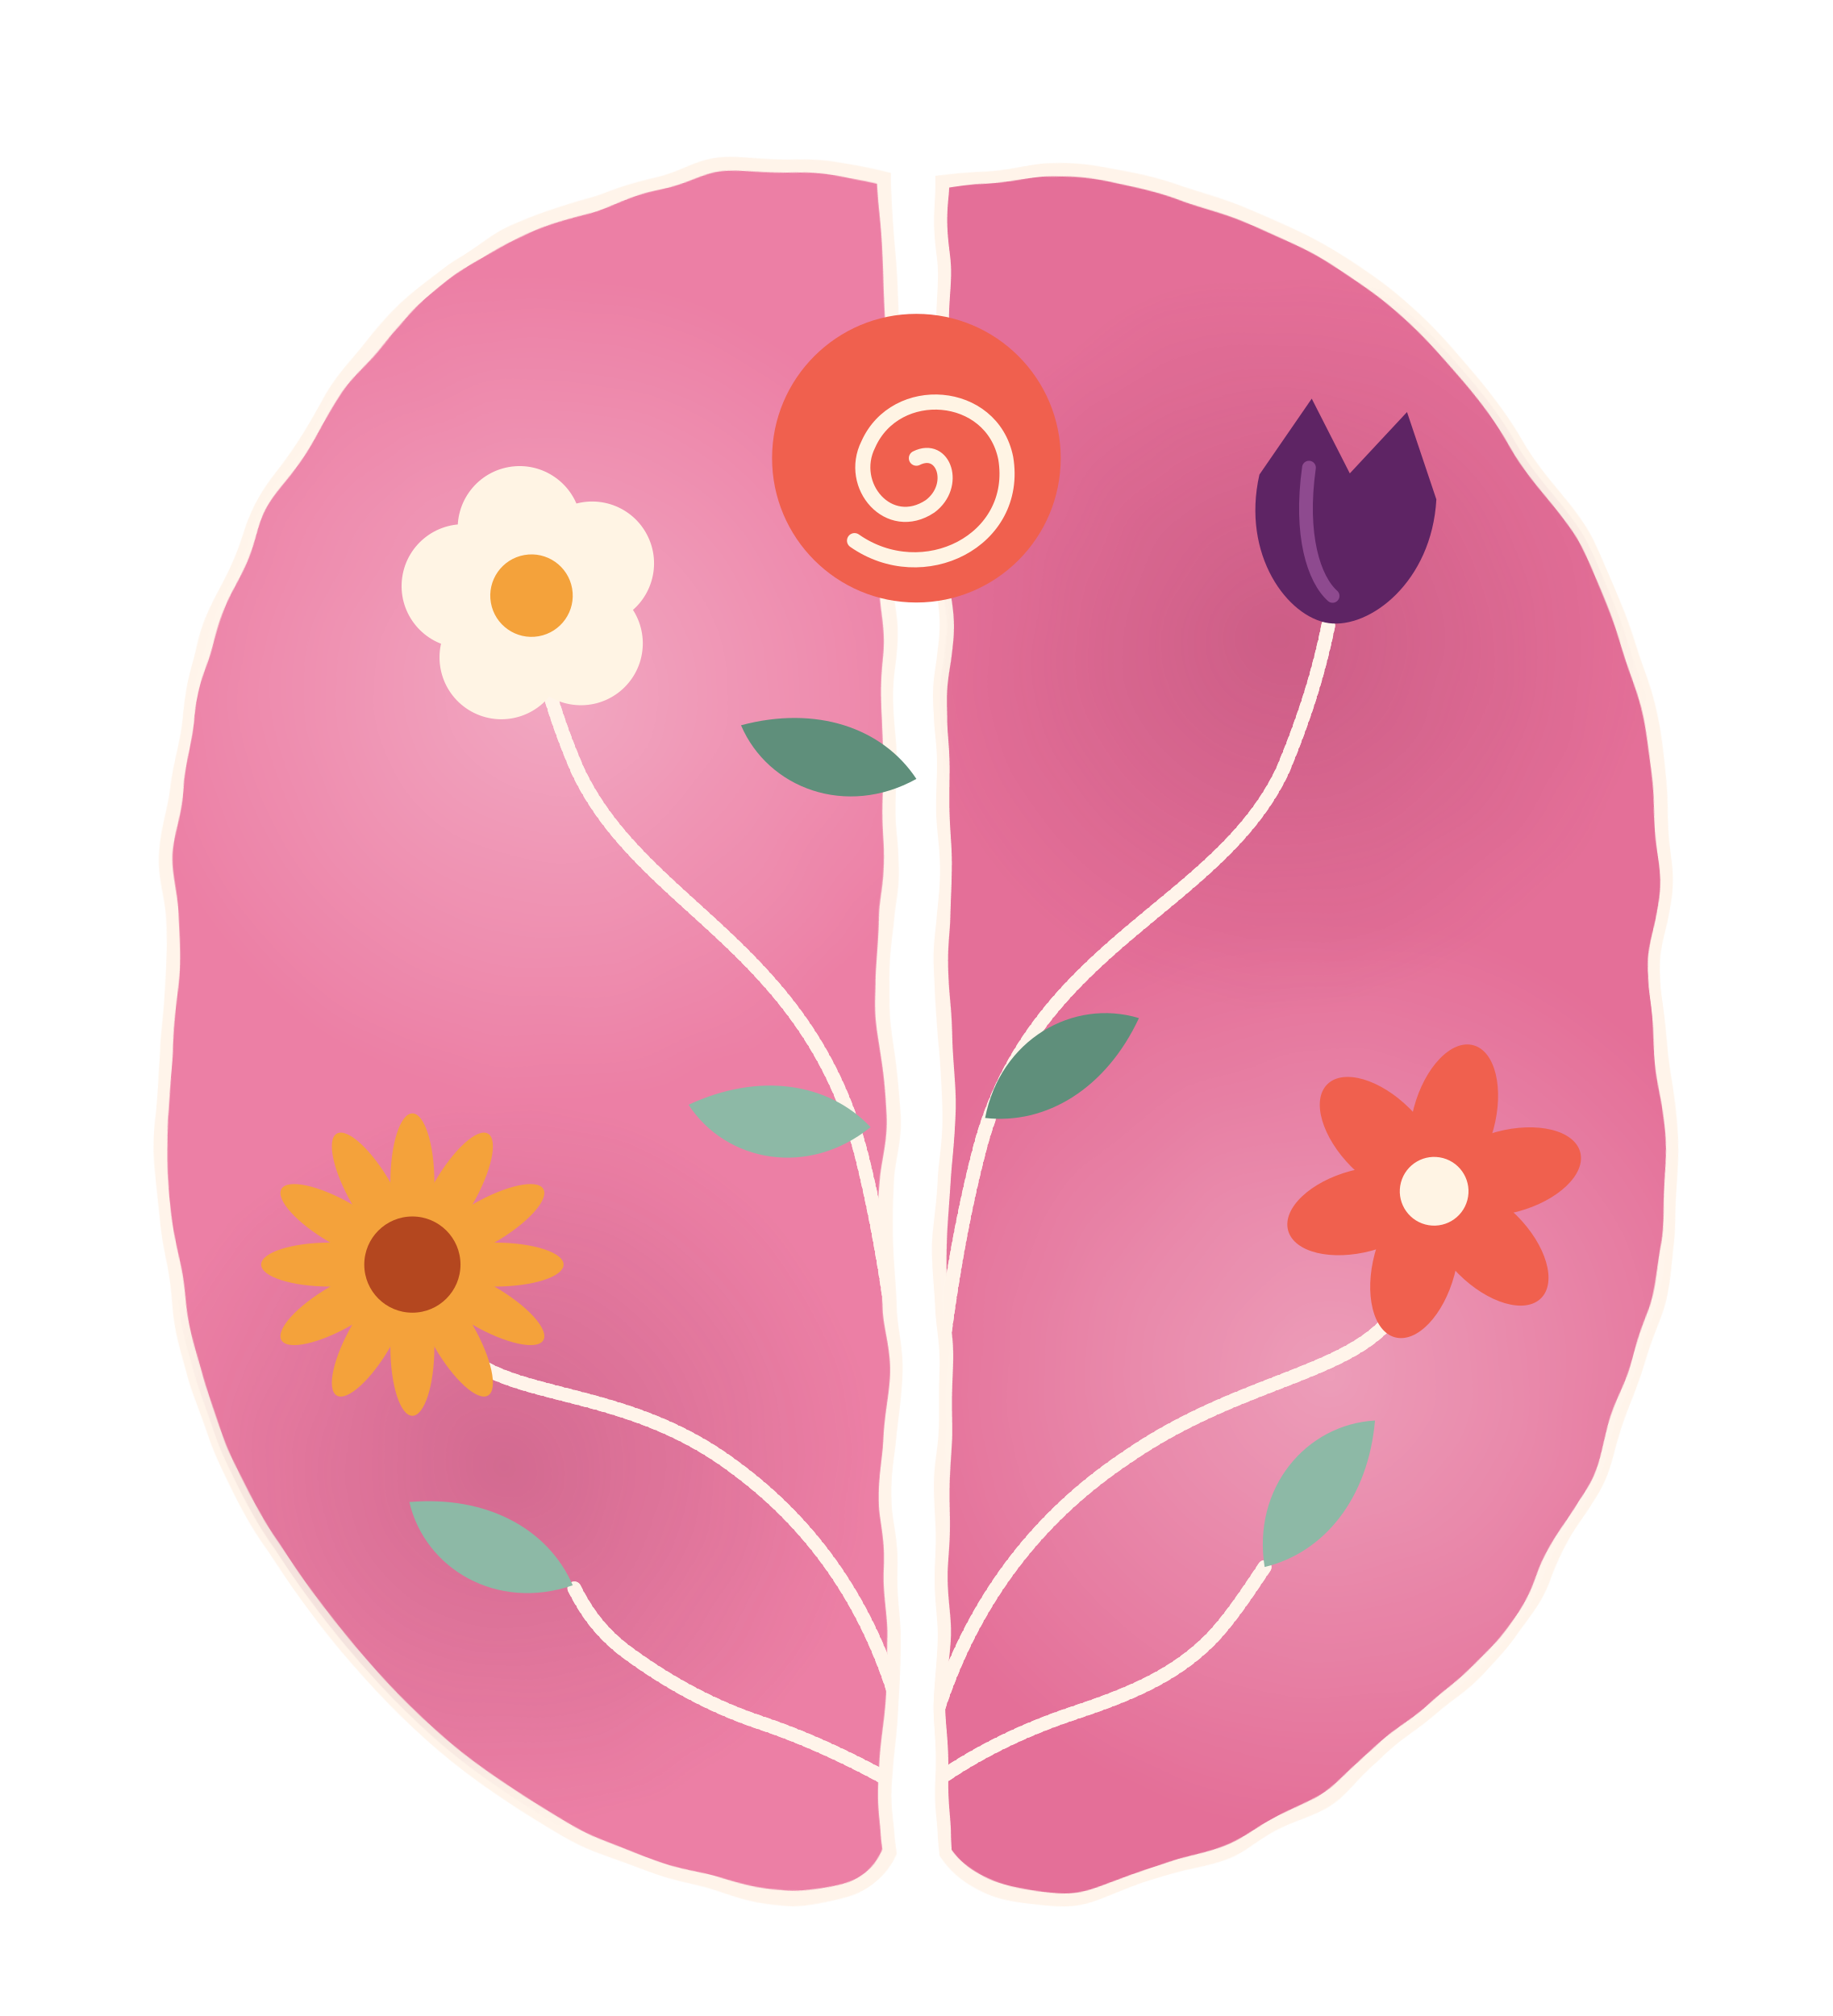
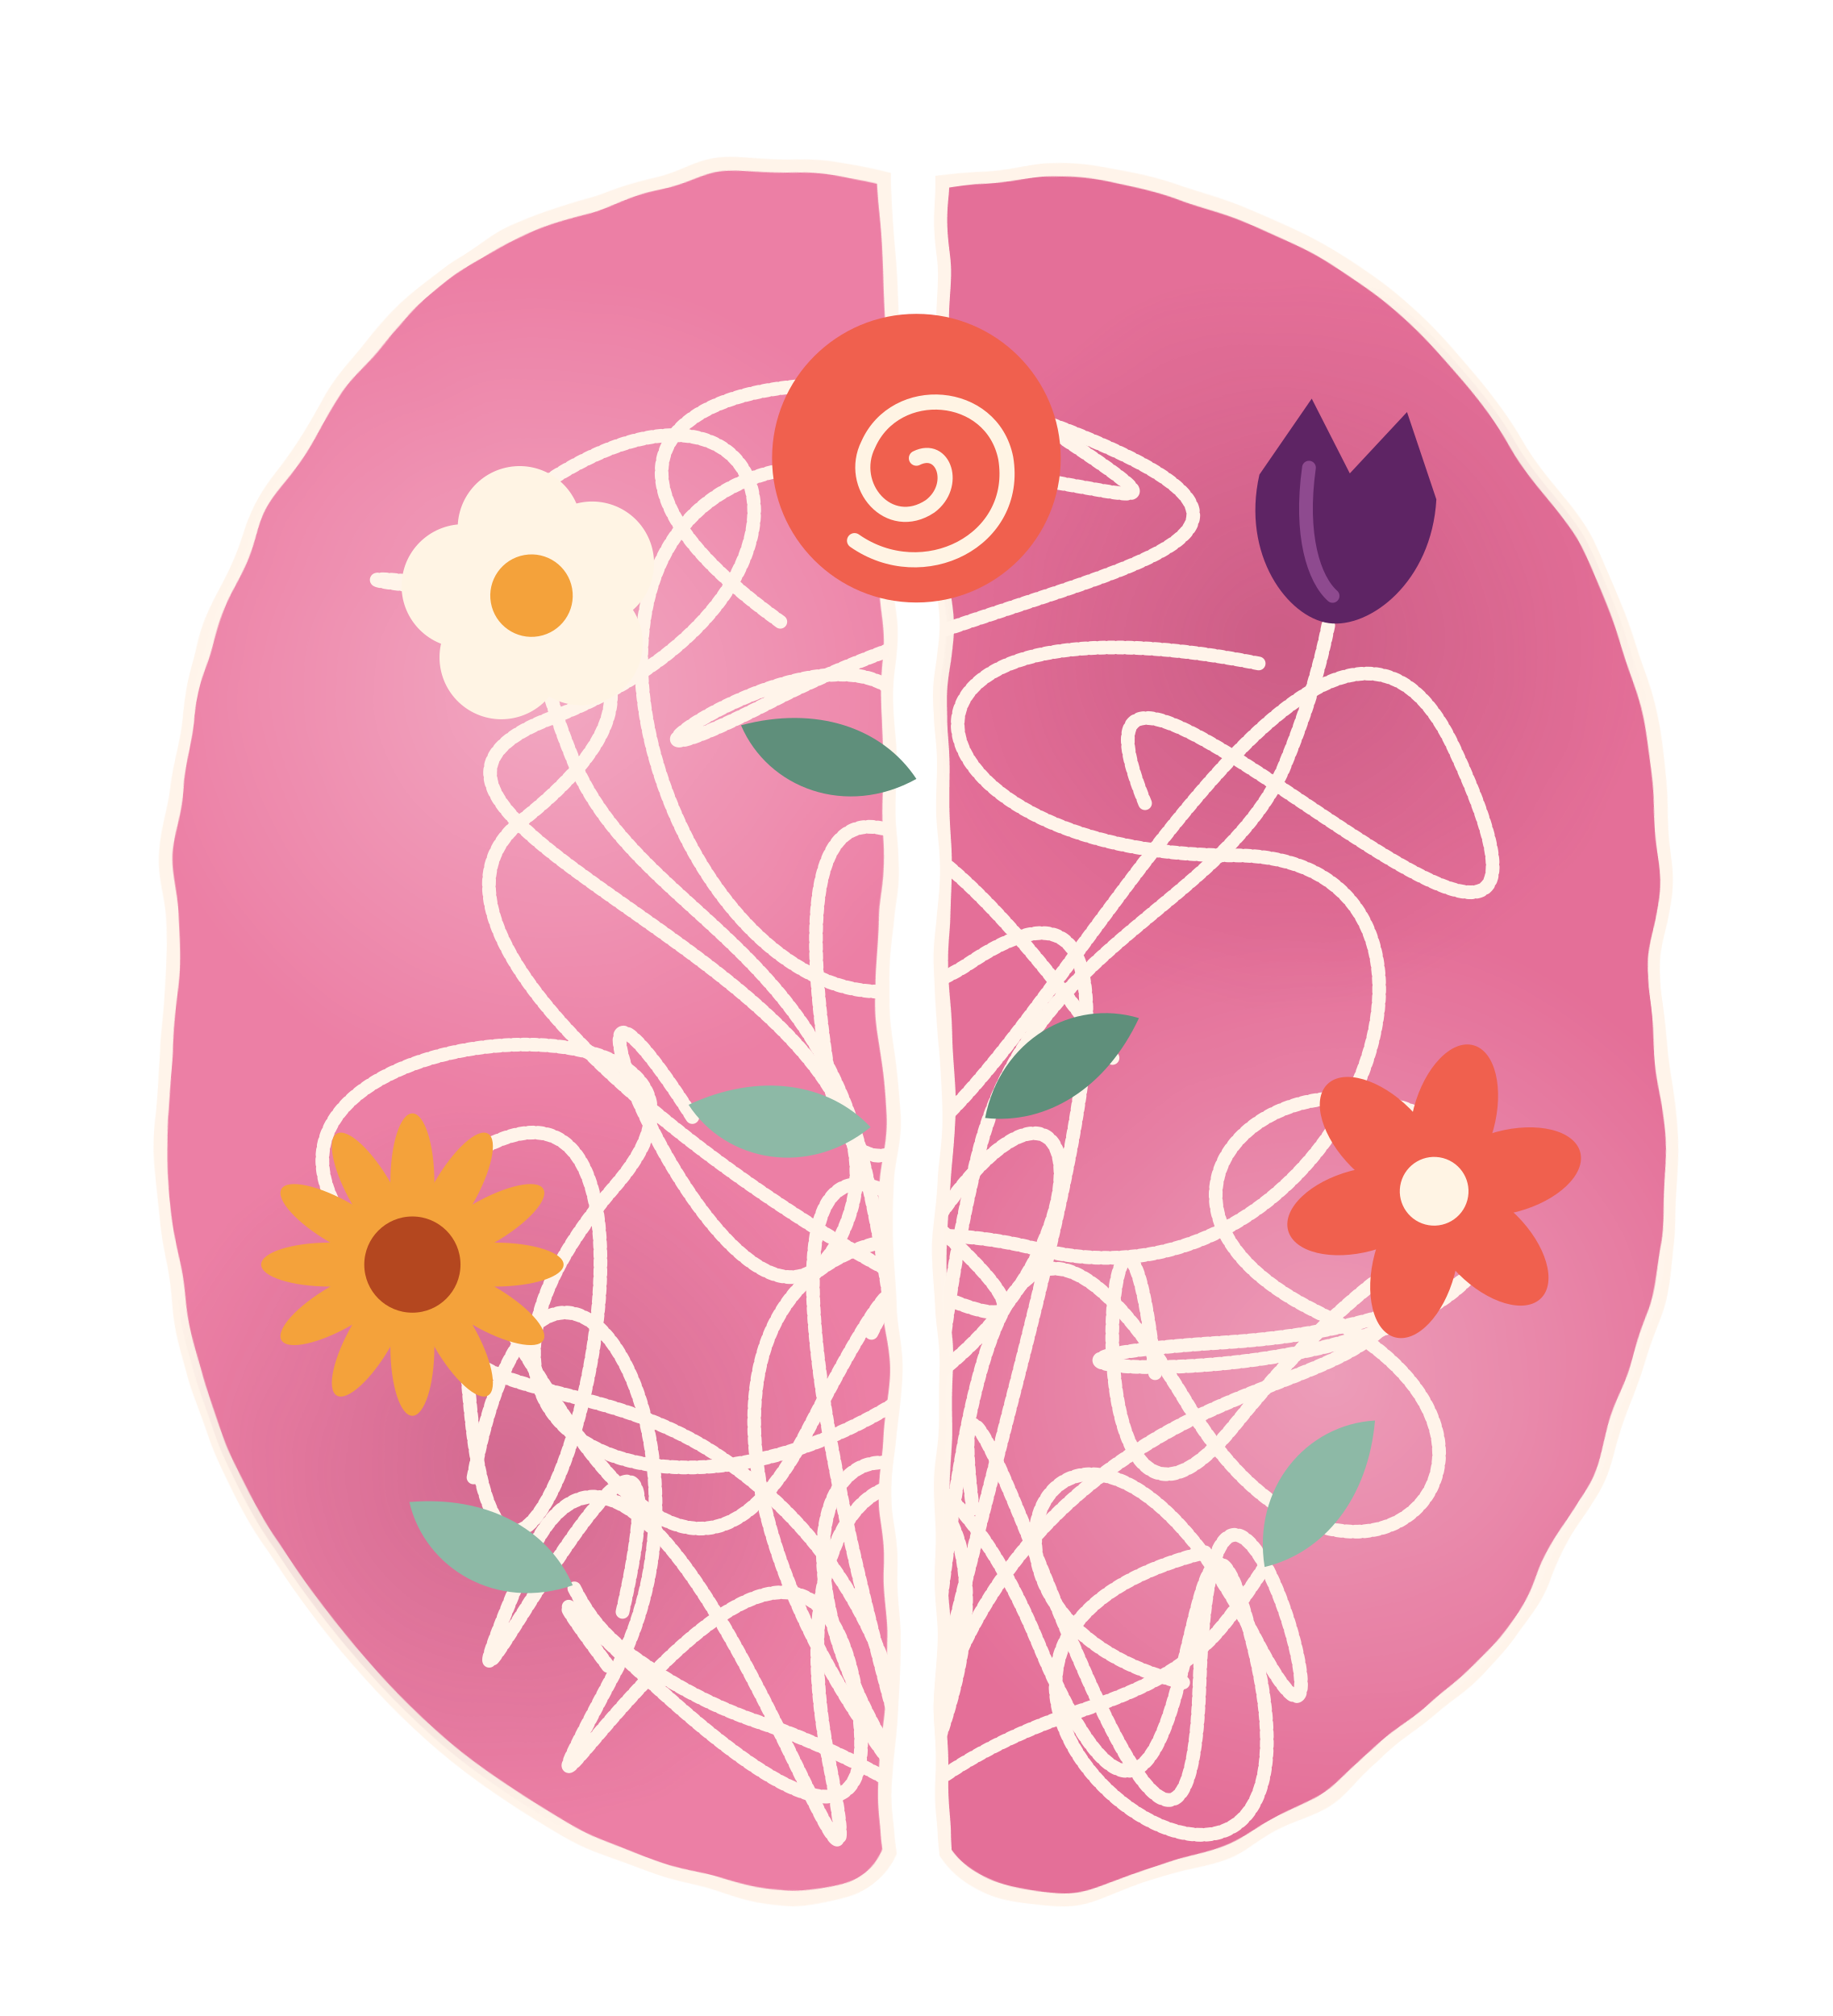
<svg xmlns="http://www.w3.org/2000/svg" viewBox="0 0 400 440" role="img" aria-label="A brain whose tangled lines grow into flowers">
  <defs>
    <filter id="bb-wash" x="-5%" y="-5%" width="110%" height="110%">
      <feTurbulence type="fractalNoise" baseFrequency="0.035" numOctaves="2" seed="7" />
      <feDisplacementMap in="SourceGraphic" scale="5" />
    </filter>
    <radialGradient id="bb-light">
      <stop offset="0" stop-color="#FFFFFF" stop-opacity="0.32" />
      <stop offset="1" stop-color="#FFFFFF" stop-opacity="0" />
    </radialGradient>
    <radialGradient id="bb-shade">
      <stop offset="0" stop-color="#7A1F48" stop-opacity="0.22" />
      <stop offset="1" stop-color="#7A1F48" stop-opacity="0" />
    </radialGradient>
    <clipPath id="bb-brain">
      <path d="M194,40 C150,30 98,46 72,90 C66,100 60,104 56,112 C42,140 36,170 38,204 C39,226 34,244 36,262 C40,296 46,318 60,338 C78,366 108,400 156,412 C174,417 188,414 194,404 Z" />
      <path d="M206,40 C254,32 304,52 330,96 C336,106 342,110 346,118 C360,146 366,176 362,210 C360,232 366,250 364,268 C360,300 352,322 338,342 C320,370 288,402 244,412 C226,416 212,413 206,404 Z" />
    </clipPath>
  </defs>
  <g filter="url(#bb-wash)">
    <path d="M194,40 C150,30 98,46 72,90 C66,100 60,104 56,112 C42,140 36,170 38,204 C39,226 34,244 36,262 C40,296 46,318 60,338 C78,366 108,400 156,412 C174,417 188,414 194,404 Z" fill="#EC7FA5" stroke="#FFF4EA" stroke-width="3" />
    <path d="M206,40 C254,32 304,52 330,96 C336,106 342,110 346,118 C360,146 366,176 362,210 C360,232 366,250 364,268 C360,300 352,322 338,342 C320,370 288,402 244,412 C226,416 212,413 206,404 Z" fill="#E46F98" stroke="#FFF4EA" stroke-width="3" />
    <g clip-path="url(#bb-brain)">
      <circle cx="120" cy="150" r="90" fill="url(#bb-light)" />
      <circle cx="290" cy="300" r="100" fill="url(#bb-light)" />
      <circle cx="280" cy="140" r="80" fill="url(#bb-shade)" />
      <circle cx="110" cy="320" r="80" fill="url(#bb-shade)" />
    </g>
  </g>
  <g fill="none" stroke="#FFF4EA" stroke-width="3" stroke-linecap="round" stroke-linejoin="round" clip-path="url(#bb-brain)">
+     <path d="M200.0,392.0 C218.3,300.0 266.6,173.3 211.6,210.2 C155.7,247.6 100.1,104.9 179.5,101.5 C243.5,98.8 281.7,129.0 203.5,76.6" pathLength="1" stroke-dasharray="1">
+       <animate attributeName="stroke-dashoffset" values="1;0;0;1;1" keyTimes="0;0.212;0.545;0.659;1" calcMode="spline" keySplines="0.45 0 0.25 1;0.45 0 0.25 1;0.5 0 0.9 0.6;0.45 0 0.25 1" dur="6.6s" begin="0s" fill="freeze" />
+       <set attributeName="opacity" to="0" begin="4.33s" fill="freeze" />
+     </path>
+     <path d="M198.0,185.4 C220.9,101.3 101.2,187.6 168.5,153.0 C223.9,124.4 302.7,121.4 233.1,94.0 C172.6,70.3 106.8,90.2 170.3,135.7" pathLength="1" stroke-dasharray="1">
+       <animate attributeName="stroke-dashoffset" values="1;0;0;1;1" keyTimes="0;0.212;0.558;0.671;1" calcMode="spline" keySplines="0.45 0 0.25 1;0.45 0 0.25 1;0.5 0 0.9 0.6;0.45 0 0.25 1" dur="6.6s" begin="0s" fill="freeze" />
+       <set attributeName="opacity" to="0" begin="4.41s" fill="freeze" />
+     </path>
    <path d="M200.0,392.0 C199,330 201,250 200,196 C199,160 202,132 201,118 C201,112 200,106 200,100" pathLength="1" stroke-dasharray="1">
-       <animate attributeName="stroke-dashoffset" values="1;0;0" keyTimes="0.000;0.240;1.000" calcMode="spline" keySplines="0.45 0 0.25 1;0.45 0 0.25 1" dur="7.0s" begin="0s" fill="freeze" />
-       <animate attributeName="d" values="M200.0,392.0 C218.3,300.0 266.6,173.3 211.6,210.2 C155.7,247.6 100.1,104.9 179.5,101.5 C243.5,98.8 281.7,129.0 203.5,76.6;M200.0,392.0 C218.3,300.0 266.6,173.3 211.6,210.2 C155.7,247.6 100.1,104.9 179.5,101.5 C243.5,98.8 281.7,129.0 203.5,76.6;M200.0,392.0 C199,330 201,250 200,196 C199,160 202,132 201,118 C201,112 200,106 200,100;M200.0,392.0 C199,330 201,250 200,196 C199,160 202,132 201,118 C201,112 200,106 200,100" keyTimes="0.000;0.550;0.910;1.000" calcMode="spline" keySplines="0.4 0 0.2 1;0.4 0 0.2 1;0.4 0 0.2 1" dur="7.0s" begin="0s" fill="freeze" />
-     </path>
-     <path d="M200.0,392.0 C199,330 201,250 200,196 C199,160 202,132 201,118 C201,112 200,106 200,100" pathLength="1" stroke-dasharray="1">
-       <animate attributeName="stroke-dashoffset" values="1;0;0" keyTimes="0.000;0.240;1.000" calcMode="spline" keySplines="0.45 0 0.25 1;0.45 0 0.25 1" dur="7.0s" begin="0s" fill="freeze" />
-       <animate attributeName="d" values="M198.0,185.4 C220.9,101.3 101.2,187.6 168.5,153.0 C223.9,124.4 302.7,121.4 233.1,94.0 C172.6,70.3 106.8,90.2 170.3,135.7;M198.0,185.4 C220.9,101.3 101.2,187.6 168.5,153.0 C223.9,124.4 302.7,121.4 233.1,94.0 C172.6,70.3 106.8,90.2 170.3,135.7;M200.0,392.0 C199,330 201,250 200,196 C199,160 202,132 201,118 C201,112 200,106 200,100;M200.0,392.0 C199,330 201,250 200,196 C199,160 202,132 201,118 C201,112 200,106 200,100" keyTimes="0.000;0.570;0.930;1.000" calcMode="spline" keySplines="0.4 0 0.2 1;0.4 0 0.2 1;0.4 0 0.2 1" dur="7.0s" begin="0s" fill="freeze" />
+       <animate attributeName="stroke-dashoffset" values="1;1;0;0" keyTimes="0;0.599;0.705;1" calcMode="spline" keySplines="0.45 0 0.25 1;0.2 0.6 0.4 1;0.45 0 0.25 1" dur="6.6s" begin="0s" fill="freeze" />
+       <set attributeName="opacity" to="0" begin="0s" fill="freeze" />
+       <set attributeName="opacity" to="1" begin="3.97s" fill="freeze" />
+     </path>
+     <path d="M200.0,392.0 C185.1,339.0 152.4,215.1 211.2,274.0 C259.5,322.5 67.9,215.3 113.9,179.1 C188.7,120.1 16.7,123.6 111.6,129.5" pathLength="1" stroke-dasharray="1">
+       <animate attributeName="stroke-dashoffset" values="1;0;0;1;1" keyTimes="0;0.212;0.5;0.614;1" calcMode="spline" keySplines="0.45 0 0.25 1;0.45 0 0.25 1;0.5 0 0.9 0.6;0.45 0 0.25 1" dur="6.6s" begin="0s" fill="freeze" />
+       <set attributeName="opacity" to="0" begin="4.03s" fill="freeze" />
+     </path>
+     <path d="M151.1,243.8 C108.0,176.5 164.0,319.0 184.7,267.1 C206.1,213.3 64.2,178.3 120.1,156.8 C194.5,128.1 166.8,58.0 101.5,119.5" pathLength="1" stroke-dasharray="1">
+       <animate attributeName="stroke-dashoffset" values="1;0;0;1;1" keyTimes="0;0.212;0.512;0.626;1" calcMode="spline" keySplines="0.45 0 0.25 1;0.45 0 0.25 1;0.5 0 0.9 0.6;0.45 0 0.25 1" dur="6.6s" begin="0s" fill="freeze" />
+       <set attributeName="opacity" to="0" begin="4.11s" fill="freeze" />
    </path>
    <path d="M200.0,392.0 C200,340 198,292 188,252 C176,206 140,198 126,168 C120,154 117,142 116,130" pathLength="1" stroke-dasharray="1">
-       <animate attributeName="stroke-dashoffset" values="1;0;0" keyTimes="0.000;0.240;1.000" calcMode="spline" keySplines="0.45 0 0.25 1;0.45 0 0.25 1" dur="7.0s" begin="0s" fill="freeze" />
-       <animate attributeName="d" values="M200.0,392.0 C185.1,339.0 152.4,215.1 211.2,274.0 C259.5,322.5 67.9,215.3 113.9,179.1 C188.7,120.1 16.7,123.6 111.6,129.5;M200.0,392.0 C185.1,339.0 152.4,215.1 211.2,274.0 C259.5,322.5 67.9,215.3 113.9,179.1 C188.7,120.1 16.7,123.6 111.6,129.5;M200.0,392.0 C200,340 198,292 188,252 C176,206 140,198 126,168 C120,154 117,142 116,130;M200.0,392.0 C200,340 198,292 188,252 C176,206 140,198 126,168 C120,154 117,142 116,130" keyTimes="0.000;0.505;0.865;1.000" calcMode="spline" keySplines="0.4 0 0.2 1;0.4 0 0.2 1;0.4 0 0.2 1" dur="7.0s" begin="0s" fill="freeze" />
-     </path>
-     <path d="M200.0,392.0 C200,340 198,292 188,252 C176,206 140,198 126,168 C120,154 117,142 116,130" pathLength="1" stroke-dasharray="1">
-       <animate attributeName="stroke-dashoffset" values="1;0;0" keyTimes="0.000;0.240;1.000" calcMode="spline" keySplines="0.45 0 0.25 1;0.45 0 0.25 1" dur="7.0s" begin="0s" fill="freeze" />
-       <animate attributeName="d" values="M151.1,243.8 C108.0,176.5 164.0,319.0 184.7,267.1 C206.1,213.3 64.2,178.3 120.1,156.8 C194.5,128.1 166.8,58.0 101.5,119.5;M151.1,243.8 C108.0,176.5 164.0,319.0 184.7,267.1 C206.1,213.3 64.2,178.3 120.1,156.8 C194.5,128.1 166.8,58.0 101.5,119.5;M200.0,392.0 C200,340 198,292 188,252 C176,206 140,198 126,168 C120,154 117,142 116,130;M200.0,392.0 C200,340 198,292 188,252 C176,206 140,198 126,168 C120,154 117,142 116,130" keyTimes="0.000;0.525;0.885;1.000" calcMode="spline" keySplines="0.4 0 0.2 1;0.4 0 0.2 1;0.4 0 0.2 1" dur="7.0s" begin="0s" fill="freeze" />
+       <animate attributeName="stroke-dashoffset" values="1;1;0;0" keyTimes="0;0.553;0.659;1" calcMode="spline" keySplines="0.45 0 0.25 1;0.2 0.6 0.4 1;0.45 0 0.25 1" dur="6.6s" begin="0s" fill="freeze" />
+       <set attributeName="opacity" to="0" begin="0s" fill="freeze" />
+       <set attributeName="opacity" to="1" begin="3.67s" fill="freeze" />
+     </path>
+     <path d="M200.0,392.0 C146.6,326.1 152.1,254.1 226.8,272.7 C294.1,289.4 331.5,186.6 269.3,186.7 C194.3,186.8 181.8,126.4 274.7,144.8" pathLength="1" stroke-dasharray="1">
+       <animate attributeName="stroke-dashoffset" values="1;0;0;1;1" keyTimes="0;0.212;0.455;0.568;1" calcMode="spline" keySplines="0.45 0 0.25 1;0.45 0 0.25 1;0.5 0 0.9 0.6;0.45 0 0.25 1" dur="6.6s" begin="0s" fill="freeze" />
+       <set attributeName="opacity" to="0" begin="3.73s" fill="freeze" />
+     </path>
+     <path d="M242.8,230.9 C198.1,168.1 169.1,158.5 180.6,233.2 C193.7,318.4 280.9,85.3 317.3,163.2 C360.7,256.3 221.9,106.9 249.9,175.3" pathLength="1" stroke-dasharray="1">
+       <animate attributeName="stroke-dashoffset" values="1;0;0;1;1" keyTimes="0;0.212;0.467;0.58;1" calcMode="spline" keySplines="0.45 0 0.25 1;0.45 0 0.25 1;0.5 0 0.9 0.6;0.45 0 0.25 1" dur="6.6s" begin="0s" fill="freeze" />
+       <set attributeName="opacity" to="0" begin="3.81s" fill="freeze" />
    </path>
    <path d="M200.0,392.0 C201,336 204,288 214,250 C226,206 266,198 280,168 C285,156 288,146 290,136" pathLength="1" stroke-dasharray="1">
-       <animate attributeName="stroke-dashoffset" values="1;0;0" keyTimes="0.000;0.240;1.000" calcMode="spline" keySplines="0.45 0 0.25 1;0.45 0 0.25 1" dur="7.0s" begin="0s" fill="freeze" />
-       <animate attributeName="d" values="M200.0,392.0 C146.6,326.1 152.1,254.1 226.8,272.7 C294.1,289.4 331.5,186.6 269.3,186.7 C194.3,186.8 181.8,126.4 274.7,144.8;M200.0,392.0 C146.6,326.1 152.1,254.1 226.8,272.7 C294.1,289.4 331.5,186.6 269.3,186.7 C194.3,186.8 181.8,126.4 274.7,144.8;M200.0,392.0 C201,336 204,288 214,250 C226,206 266,198 280,168 C285,156 288,146 290,136;M200.0,392.0 C201,336 204,288 214,250 C226,206 266,198 280,168 C285,156 288,146 290,136" keyTimes="0.000;0.460;0.820;1.000" calcMode="spline" keySplines="0.4 0 0.2 1;0.4 0 0.2 1;0.4 0 0.2 1" dur="7.0s" begin="0s" fill="freeze" />
-     </path>
-     <path d="M200.0,392.0 C201,336 204,288 214,250 C226,206 266,198 280,168 C285,156 288,146 290,136" pathLength="1" stroke-dasharray="1">
-       <animate attributeName="stroke-dashoffset" values="1;0;0" keyTimes="0.000;0.240;1.000" calcMode="spline" keySplines="0.45 0 0.25 1;0.45 0 0.25 1" dur="7.0s" begin="0s" fill="freeze" />
-       <animate attributeName="d" values="M242.8,230.9 C198.1,168.1 169.1,158.5 180.6,233.2 C193.7,318.4 280.9,85.3 317.3,163.2 C360.7,256.3 221.9,106.9 249.9,175.3;M242.8,230.9 C198.1,168.1 169.1,158.5 180.6,233.2 C193.7,318.4 280.9,85.3 317.3,163.2 C360.7,256.3 221.9,106.9 249.9,175.3;M200.0,392.0 C201,336 204,288 214,250 C226,206 266,198 280,168 C285,156 288,146 290,136;M200.0,392.0 C201,336 204,288 214,250 C226,206 266,198 280,168 C285,156 288,146 290,136" keyTimes="0.000;0.480;0.840;1.000" calcMode="spline" keySplines="0.4 0 0.2 1;0.4 0 0.2 1;0.4 0 0.2 1" dur="7.0s" begin="0s" fill="freeze" />
+       <animate attributeName="stroke-dashoffset" values="1;1;0;0" keyTimes="0;0.508;0.614;1" calcMode="spline" keySplines="0.45 0 0.25 1;0.2 0.6 0.4 1;0.45 0 0.25 1" dur="6.6s" begin="0s" fill="freeze" />
+       <set attributeName="opacity" to="0" begin="0s" fill="freeze" />
+       <set attributeName="opacity" to="1" begin="3.37s" fill="freeze" />
+     </path>
+     <path d="M200.0,392.0 C184.3,324.7 218.0,231.4 175.9,312.9 C135.6,390.9 93.8,216.9 102.7,307.8 C111.8,401.1 161.8,214.9 102.5,252.2" pathLength="1" stroke-dasharray="1">
+       <animate attributeName="stroke-dashoffset" values="1;0;0;1;1" keyTimes="0;0.212;0.364;0.477;1" calcMode="spline" keySplines="0.45 0 0.25 1;0.45 0 0.25 1;0.5 0 0.9 0.6;0.45 0 0.25 1" dur="6.6s" begin="0s" fill="freeze" />
+       <set attributeName="opacity" to="0" begin="3.13s" fill="freeze" />
+     </path>
+     <path d="M190.2,290.9 C234.0,203.8 251.4,268.4 199.7,303.5 C147.3,339.2 85.5,315.0 134.3,258.8 C176.3,210.3 32.8,222.2 80.0,272.5" pathLength="1" stroke-dasharray="1">
+       <animate attributeName="stroke-dashoffset" values="1;0;0;1;1" keyTimes="0;0.212;0.376;0.489;1" calcMode="spline" keySplines="0.45 0 0.25 1;0.45 0 0.25 1;0.5 0 0.9 0.6;0.45 0 0.25 1" dur="6.6s" begin="0s" fill="freeze" />
+       <set attributeName="opacity" to="0" begin="3.21s" fill="freeze" />
    </path>
    <path d="M200.0,392.0 C196,360 182,336 160,320 C136,302 110,306 100,294 C94,288 91,282 90,276" pathLength="1" stroke-dasharray="1">
-       <animate attributeName="stroke-dashoffset" values="1;0;0" keyTimes="0.000;0.240;1.000" calcMode="spline" keySplines="0.45 0 0.25 1;0.45 0 0.25 1" dur="7.0s" begin="0s" fill="freeze" />
-       <animate attributeName="d" values="M200.0,392.0 C184.3,324.7 218.0,231.4 175.9,312.9 C135.6,390.9 93.8,216.9 102.7,307.8 C111.8,401.1 161.8,214.9 102.5,252.2;M200.0,392.0 C184.3,324.7 218.0,231.4 175.9,312.9 C135.6,390.9 93.8,216.9 102.7,307.8 C111.8,401.1 161.8,214.9 102.5,252.2;M200.0,392.0 C196,360 182,336 160,320 C136,302 110,306 100,294 C94,288 91,282 90,276;M200.0,392.0 C196,360 182,336 160,320 C136,302 110,306 100,294 C94,288 91,282 90,276" keyTimes="0.000;0.370;0.730;1.000" calcMode="spline" keySplines="0.4 0 0.2 1;0.4 0 0.2 1;0.4 0 0.2 1" dur="7.0s" begin="0s" fill="freeze" />
-     </path>
-     <path d="M200.0,392.0 C196,360 182,336 160,320 C136,302 110,306 100,294 C94,288 91,282 90,276" pathLength="1" stroke-dasharray="1">
-       <animate attributeName="stroke-dashoffset" values="1;0;0" keyTimes="0.000;0.240;1.000" calcMode="spline" keySplines="0.45 0 0.25 1;0.45 0 0.25 1" dur="7.0s" begin="0s" fill="freeze" />
-       <animate attributeName="d" values="M190.2,290.9 C234.0,203.8 251.4,268.4 199.7,303.5 C147.3,339.2 85.5,315.0 134.3,258.8 C176.3,210.3 32.8,222.2 80.0,272.5;M190.2,290.9 C234.0,203.8 251.4,268.4 199.7,303.5 C147.3,339.2 85.5,315.0 134.3,258.8 C176.3,210.3 32.8,222.2 80.0,272.5;M200.0,392.0 C196,360 182,336 160,320 C136,302 110,306 100,294 C94,288 91,282 90,276;M200.0,392.0 C196,360 182,336 160,320 C136,302 110,306 100,294 C94,288 91,282 90,276" keyTimes="0.000;0.390;0.750;1.000" calcMode="spline" keySplines="0.4 0 0.2 1;0.4 0 0.2 1;0.4 0 0.2 1" dur="7.0s" begin="0s" fill="freeze" />
+       <animate attributeName="stroke-dashoffset" values="1;1;0;0" keyTimes="0;0.417;0.523;1" calcMode="spline" keySplines="0.45 0 0.25 1;0.2 0.6 0.4 1;0.45 0 0.25 1" dur="6.6s" begin="0s" fill="freeze" />
+       <set attributeName="opacity" to="0" begin="0s" fill="freeze" />
+       <set attributeName="opacity" to="1" begin="2.77s" fill="freeze" />
+     </path>
+     <path d="M200.0,392.0 C209.8,321.2 212.6,228.1 259.5,307.0 C294.7,366.1 346.1,315.1 287.4,286.3 C233.3,259.8 290.9,213.9 329.3,257.9" pathLength="1" stroke-dasharray="1">
+       <animate attributeName="stroke-dashoffset" values="1;0;0;1;1" keyTimes="0;0.212;0.409;0.523;1" calcMode="spline" keySplines="0.45 0 0.25 1;0.45 0 0.25 1;0.5 0 0.9 0.6;0.45 0 0.25 1" dur="6.6s" begin="0s" fill="freeze" />
+       <set attributeName="opacity" to="0" begin="3.43s" fill="freeze" />
+     </path>
+     <path d="M252.1,299.7 C243.5,220.2 230.1,359.8 269.3,311.2 C334.1,230.7 357.3,287.4 267.1,293.0 C174.1,298.8 351.9,312.0 323.6,251.7" pathLength="1" stroke-dasharray="1">
+       <animate attributeName="stroke-dashoffset" values="1;0;0;1;1" keyTimes="0;0.212;0.421;0.535;1" calcMode="spline" keySplines="0.45 0 0.25 1;0.45 0 0.25 1;0.5 0 0.9 0.6;0.45 0 0.25 1" dur="6.6s" begin="0s" fill="freeze" />
+       <set attributeName="opacity" to="0" begin="3.51s" fill="freeze" />
    </path>
    <path d="M200.0,392.0 C206,358 222,334 246,318 C272,300 298,300 306,284 C310,276 312,268 313,260" pathLength="1" stroke-dasharray="1">
-       <animate attributeName="stroke-dashoffset" values="1;0;0" keyTimes="0.000;0.240;1.000" calcMode="spline" keySplines="0.45 0 0.25 1;0.45 0 0.25 1" dur="7.0s" begin="0s" fill="freeze" />
-       <animate attributeName="d" values="M200.0,392.0 C209.8,321.2 212.6,228.1 259.5,307.0 C294.7,366.1 346.1,315.1 287.4,286.3 C233.3,259.8 290.9,213.9 329.3,257.9;M200.0,392.0 C209.8,321.2 212.6,228.1 259.5,307.0 C294.7,366.1 346.1,315.1 287.4,286.3 C233.3,259.8 290.9,213.9 329.3,257.9;M200.0,392.0 C206,358 222,334 246,318 C272,300 298,300 306,284 C310,276 312,268 313,260;M200.0,392.0 C206,358 222,334 246,318 C272,300 298,300 306,284 C310,276 312,268 313,260" keyTimes="0.000;0.415;0.775;1.000" calcMode="spline" keySplines="0.4 0 0.2 1;0.4 0 0.2 1;0.4 0 0.2 1" dur="7.0s" begin="0s" fill="freeze" />
-     </path>
-     <path d="M200.0,392.0 C206,358 222,334 246,318 C272,300 298,300 306,284 C310,276 312,268 313,260" pathLength="1" stroke-dasharray="1">
-       <animate attributeName="stroke-dashoffset" values="1;0;0" keyTimes="0.000;0.240;1.000" calcMode="spline" keySplines="0.45 0 0.25 1;0.45 0 0.25 1" dur="7.0s" begin="0s" fill="freeze" />
-       <animate attributeName="d" values="M252.1,299.7 C243.5,220.2 230.1,359.8 269.3,311.2 C334.1,230.7 357.3,287.4 267.1,293.0 C174.1,298.8 351.9,312.0 323.6,251.7;M252.1,299.7 C243.5,220.2 230.1,359.8 269.3,311.2 C334.1,230.7 357.3,287.4 267.1,293.0 C174.1,298.8 351.9,312.0 323.6,251.7;M200.0,392.0 C206,358 222,334 246,318 C272,300 298,300 306,284 C310,276 312,268 313,260;M200.0,392.0 C206,358 222,334 246,318 C272,300 298,300 306,284 C310,276 312,268 313,260" keyTimes="0.000;0.435;0.795;1.000" calcMode="spline" keySplines="0.4 0 0.2 1;0.4 0 0.2 1;0.4 0 0.2 1" dur="7.0s" begin="0s" fill="freeze" />
+       <animate attributeName="stroke-dashoffset" values="1;1;0;0" keyTimes="0;0.462;0.568;1" calcMode="spline" keySplines="0.45 0 0.25 1;0.2 0.6 0.4 1;0.45 0 0.25 1" dur="6.6s" begin="0s" fill="freeze" />
+       <set attributeName="opacity" to="0" begin="0s" fill="freeze" />
+       <set attributeName="opacity" to="1" begin="3.07s" fill="freeze" />
+     </path>
+     <path d="M200.0,392.0 C153.9,325.2 196.2,285.1 226.5,358.4 C263.2,447.2 256.7,291.1 273.5,358.9 C296.7,452.8 174.5,361.4 263.0,338.8" pathLength="1" stroke-dasharray="1">
+       <animate attributeName="stroke-dashoffset" values="1;0;0;1;1" keyTimes="0;0.212;0.318;0.432;1" calcMode="spline" keySplines="0.45 0 0.25 1;0.45 0 0.25 1;0.5 0 0.9 0.6;0.45 0 0.25 1" dur="6.6s" begin="0s" fill="freeze" />
+       <set attributeName="opacity" to="0" begin="2.83s" fill="freeze" />
+     </path>
+     <path d="M212.3,329.3 C202.6,248.9 258.7,464.0 261.8,367.4 C264.8,277.0 301.1,410.0 273.9,357.5 C233.0,278.3 197.8,353.4 258.6,367.3" pathLength="1" stroke-dasharray="1">
+       <animate attributeName="stroke-dashoffset" values="1;0;0;1;1" keyTimes="0;0.212;0.33;0.444;1" calcMode="spline" keySplines="0.45 0 0.25 1;0.45 0 0.25 1;0.5 0 0.9 0.6;0.45 0 0.25 1" dur="6.6s" begin="0s" fill="freeze" />
+       <set attributeName="opacity" to="0" begin="2.91s" fill="freeze" />
    </path>
    <path d="M200.0,392.0 C210,384 222,378 234,374 C246,370 256,366 264,358 C268,354 272,348 276,342" pathLength="1" stroke-dasharray="1">
-       <animate attributeName="stroke-dashoffset" values="1;0;0" keyTimes="0.000;0.240;1.000" calcMode="spline" keySplines="0.45 0 0.25 1;0.45 0 0.25 1" dur="7.0s" begin="0s" fill="freeze" />
-       <animate attributeName="d" values="M200.0,392.0 C153.9,325.2 196.2,285.1 226.5,358.4 C263.2,447.2 256.7,291.1 273.5,358.9 C296.7,452.8 174.5,361.4 263.0,338.8;M200.0,392.0 C153.9,325.2 196.2,285.1 226.5,358.4 C263.2,447.2 256.7,291.1 273.5,358.9 C296.7,452.8 174.5,361.4 263.0,338.8;M200.0,392.0 C210,384 222,378 234,374 C246,370 256,366 264,358 C268,354 272,348 276,342;M200.0,392.0 C210,384 222,378 234,374 C246,370 256,366 264,358 C268,354 272,348 276,342" keyTimes="0.000;0.325;0.685;1.000" calcMode="spline" keySplines="0.4 0 0.2 1;0.4 0 0.2 1;0.4 0 0.2 1" dur="7.0s" begin="0s" fill="freeze" />
-     </path>
-     <path d="M200.0,392.0 C210,384 222,378 234,374 C246,370 256,366 264,358 C268,354 272,348 276,342" pathLength="1" stroke-dasharray="1">
-       <animate attributeName="stroke-dashoffset" values="1;0;0" keyTimes="0.000;0.240;1.000" calcMode="spline" keySplines="0.45 0 0.25 1;0.45 0 0.25 1" dur="7.0s" begin="0s" fill="freeze" />
-       <animate attributeName="d" values="M212.3,329.3 C202.6,248.9 258.7,464.0 261.8,367.4 C264.8,277.0 301.1,410.0 273.9,357.5 C233.0,278.3 197.8,353.4 258.6,367.3;M212.3,329.3 C202.6,248.9 258.7,464.0 261.8,367.4 C264.8,277.0 301.1,410.0 273.9,357.5 C233.0,278.3 197.8,353.4 258.6,367.3;M200.0,392.0 C210,384 222,378 234,374 C246,370 256,366 264,358 C268,354 272,348 276,342;M200.0,392.0 C210,384 222,378 234,374 C246,370 256,366 264,358 C268,354 272,348 276,342" keyTimes="0.000;0.345;0.705;1.000" calcMode="spline" keySplines="0.4 0 0.2 1;0.4 0 0.2 1;0.4 0 0.2 1" dur="7.0s" begin="0s" fill="freeze" />
+       <animate attributeName="stroke-dashoffset" values="1;1;0;0" keyTimes="0;0.371;0.477;1" calcMode="spline" keySplines="0.45 0 0.25 1;0.2 0.6 0.4 1;0.45 0 0.25 1" dur="6.6s" begin="0s" fill="freeze" />
+       <set attributeName="opacity" to="0" begin="0s" fill="freeze" />
+       <set attributeName="opacity" to="1" begin="2.47s" fill="freeze" />
+     </path>
+     <path d="M200.0,392.0 C237.6,306.7 164.1,299.6 180.9,384.3 C195.2,456.2 142.6,275.5 114.7,341.4 C83.4,415.7 155.9,263.2 135.8,352.1" pathLength="1" stroke-dasharray="1">
+       <animate attributeName="stroke-dashoffset" values="1;0;0;1;1" keyTimes="0;0.212;0.273;0.386;1" calcMode="spline" keySplines="0.45 0 0.25 1;0.45 0 0.25 1;0.5 0 0.9 0.6;0.45 0 0.25 1" dur="6.6s" begin="0s" fill="freeze" />
+       <set attributeName="opacity" to="0" begin="2.53s" fill="freeze" />
+     </path>
+     <path d="M132.7,363.6 C94.0,311.6 195.3,436.8 187.5,374.1 C177.1,290.7 95.9,436.9 134.3,364.8 C161.5,313.8 118.1,242.2 103.3,322.7" pathLength="1" stroke-dasharray="1">
+       <animate attributeName="stroke-dashoffset" values="1;0;0;1;1" keyTimes="0;0.212;0.285;0.399;1" calcMode="spline" keySplines="0.45 0 0.25 1;0.45 0 0.25 1;0.5 0 0.9 0.6;0.45 0 0.25 1" dur="6.6s" begin="0s" fill="freeze" />
+       <set attributeName="opacity" to="0" begin="2.61s" fill="freeze" />
    </path>
    <path d="M200.0,392.0 C190,386 178,380 166,376 C154,372 144,366 136,360 C131,356 128,352 125,346" pathLength="1" stroke-dasharray="1">
-       <animate attributeName="stroke-dashoffset" values="1;0;0" keyTimes="0.000;0.240;1.000" calcMode="spline" keySplines="0.45 0 0.25 1;0.45 0 0.25 1" dur="7.0s" begin="0s" fill="freeze" />
-       <animate attributeName="d" values="M200.0,392.0 C237.6,306.7 164.1,299.6 180.9,384.3 C195.2,456.2 142.6,275.5 114.7,341.4 C83.4,415.7 155.9,263.2 135.8,352.1;M200.0,392.0 C237.6,306.7 164.1,299.6 180.9,384.3 C195.2,456.2 142.6,275.5 114.7,341.4 C83.4,415.7 155.9,263.2 135.8,352.1;M200.0,392.0 C190,386 178,380 166,376 C154,372 144,366 136,360 C131,356 128,352 125,346;M200.0,392.0 C190,386 178,380 166,376 C154,372 144,366 136,360 C131,356 128,352 125,346" keyTimes="0.000;0.280;0.640;1.000" calcMode="spline" keySplines="0.4 0 0.2 1;0.4 0 0.2 1;0.4 0 0.2 1" dur="7.0s" begin="0s" fill="freeze" />
-     </path>
-     <path d="M200.0,392.0 C190,386 178,380 166,376 C154,372 144,366 136,360 C131,356 128,352 125,346" pathLength="1" stroke-dasharray="1">
-       <animate attributeName="stroke-dashoffset" values="1;0;0" keyTimes="0.000;0.240;1.000" calcMode="spline" keySplines="0.45 0 0.25 1;0.45 0 0.25 1" dur="7.0s" begin="0s" fill="freeze" />
-       <animate attributeName="d" values="M132.7,363.6 C94.0,311.6 195.3,436.8 187.5,374.1 C177.1,290.7 95.9,436.9 134.3,364.8 C161.5,313.8 118.1,242.2 103.3,322.7;M132.7,363.6 C94.0,311.6 195.3,436.8 187.5,374.1 C177.1,290.7 95.9,436.9 134.3,364.8 C161.5,313.8 118.1,242.2 103.3,322.7;M200.0,392.0 C190,386 178,380 166,376 C154,372 144,366 136,360 C131,356 128,352 125,346;M200.0,392.0 C190,386 178,380 166,376 C154,372 144,366 136,360 C131,356 128,352 125,346" keyTimes="0.000;0.300;0.660;1.000" calcMode="spline" keySplines="0.4 0 0.2 1;0.4 0 0.2 1;0.4 0 0.2 1" dur="7.0s" begin="0s" fill="freeze" />
+       <animate attributeName="stroke-dashoffset" values="1;1;0;0" keyTimes="0;0.326;0.432;1" calcMode="spline" keySplines="0.45 0 0.25 1;0.2 0.6 0.4 1;0.45 0 0.25 1" dur="6.6s" begin="0s" fill="freeze" />
+       <set attributeName="opacity" to="0" begin="0s" fill="freeze" />
+       <set attributeName="opacity" to="1" begin="2.17s" fill="freeze" />
    </path>
  </g>
  <g transform="translate(190,246) rotate(200) scale(1.5)">
    <g>
      <path d="M0,0 C6,-10 18,-12 26,-6 C18,2 8,4 0,0 Z" fill="#8DB9A6" />
-       <animateTransform attributeName="transform" type="scale" values="0;0;1.15;1;1" keyTimes="0;0.805;0.876;0.915;1" calcMode="spline" keySplines="0.45 0 0.25 1;0.45 0 0.25 1;0.45 0 0.25 1;0.45 0 0.25 1" dur="7.0s" begin="0s" fill="freeze" />
+       <animateTransform attributeName="transform" type="scale" values="0;0;1.15;1;1" keyTimes="0;0.601;0.67;0.707;1" calcMode="spline" keySplines="0.45 0 0.25 1;0.45 0 0.25 1;0.45 0 0.25 1;0.45 0 0.25 1" dur="6.6s" begin="0s" fill="freeze" />
    </g>
  </g>
  <g transform="translate(215,244) rotate(-20) scale(1.5)">
    <g>
      <path d="M0,0 C6,-10 18,-12 26,-6 C18,2 8,4 0,0 Z" fill="#5F8F7B" />
-       <animateTransform attributeName="transform" type="scale" values="0;0;1.15;1;1" keyTimes="0;0.760;0.832;0.870;1" calcMode="spline" keySplines="0.45 0 0.25 1;0.45 0 0.25 1;0.45 0 0.25 1;0.45 0 0.25 1" dur="7.0s" begin="0s" fill="freeze" />
+       <animateTransform attributeName="transform" type="scale" values="0;0;1.15;1;1" keyTimes="0;0.555;0.624;0.661;1" calcMode="spline" keySplines="0.45 0 0.25 1;0.45 0 0.25 1;0.45 0 0.25 1;0.45 0 0.25 1" dur="6.6s" begin="0s" fill="freeze" />
    </g>
  </g>
  <g transform="translate(200,170) rotate(210) scale(1.5)">
    <g>
      <path d="M0,0 C6,-10 18,-12 26,-6 C18,2 8,4 0,0 Z" fill="#5F8F7B" />
-       <animateTransform attributeName="transform" type="scale" values="0;0;1.15;1;1" keyTimes="0;0.850;0.922;0.960;1" calcMode="spline" keySplines="0.45 0 0.25 1;0.45 0 0.25 1;0.45 0 0.25 1;0.45 0 0.25 1" dur="7.0s" begin="0s" fill="freeze" />
+       <animateTransform attributeName="transform" type="scale" values="0;0;1.15;1;1" keyTimes="0;0.678;0.747;0.784;1" calcMode="spline" keySplines="0.45 0 0.25 1;0.45 0 0.25 1;0.45 0 0.25 1;0.45 0 0.25 1" dur="6.6s" begin="0s" fill="freeze" />
    </g>
  </g>
  <g transform="translate(276,342) rotate(-40) scale(1.5)">
    <g>
      <path d="M0,0 C6,-10 18,-12 26,-6 C18,2 8,4 0,0 Z" fill="#8DB9A6" />
-       <animateTransform attributeName="transform" type="scale" values="0;0;1.15;1;1" keyTimes="0;0.625;0.697;0.735;1" calcMode="spline" keySplines="0.45 0 0.25 1;0.45 0 0.25 1;0.45 0 0.25 1;0.45 0 0.25 1" dur="7.0s" begin="0s" fill="freeze" />
+       <animateTransform attributeName="transform" type="scale" values="0;0;1.15;1;1" keyTimes="0;0.459;0.528;0.565;1" calcMode="spline" keySplines="0.45 0 0.25 1;0.45 0 0.25 1;0.45 0 0.25 1;0.45 0 0.25 1" dur="6.6s" begin="0s" fill="freeze" />
    </g>
  </g>
  <g transform="translate(125,346) rotate(220) scale(1.5)">
    <g>
      <path d="M0,0 C6,-10 18,-12 26,-6 C18,2 8,4 0,0 Z" fill="#8DB9A6" />
-       <animateTransform attributeName="transform" type="scale" values="0;0;1.15;1;1" keyTimes="0;0.580;0.652;0.690;1" calcMode="spline" keySplines="0.45 0 0.25 1;0.45 0 0.25 1;0.45 0 0.25 1;0.45 0 0.25 1" dur="7.0s" begin="0s" fill="freeze" />
+       <animateTransform attributeName="transform" type="scale" values="0;0;1.15;1;1" keyTimes="0;0.414;0.483;0.52;1" calcMode="spline" keySplines="0.45 0 0.25 1;0.45 0 0.25 1;0.45 0 0.25 1;0.45 0 0.25 1" dur="6.6s" begin="0s" fill="freeze" />
    </g>
  </g>
  <g transform="translate(200,100) rotate(0) scale(1.5)">
    <g>
      <circle r="21" fill="#F0604E" />
      <path d="M0,0 c4,-2 6,4 2,7 c-6,4 -12,-3 -9,-9 c4,-9 18,-8 20,2 c2,12 -12,19 -22,12" fill="none" stroke="#FFF4E4" stroke-width="2.2" stroke-linecap="round" />
-       <animateTransform attributeName="transform" type="scale" values="0;0;1.15;1;1" keyTimes="0;0.850;0.922;0.960;1" calcMode="spline" keySplines="0.45 0 0.25 1;0.45 0 0.25 1;0.45 0 0.25 1;0.45 0 0.25 1" dur="7.0s" begin="0s" fill="freeze" />
+       <animateTransform attributeName="transform" type="scale" values="0;0;1.15;1;1" keyTimes="0;0.686;0.755;0.792;1" calcMode="spline" keySplines="0.45 0 0.25 1;0.45 0 0.25 1;0.45 0 0.25 1;0.45 0 0.25 1" dur="6.6s" begin="0s" fill="freeze" />
    </g>
  </g>
  <g transform="translate(116,130) rotate(-10) scale(1.5)">
    <g>
      <ellipse cx="0" cy="-10" rx="9" ry="9" fill="#FFF4E4" transform="rotate(0.0)" />
      <ellipse cx="0" cy="-10" rx="9" ry="9" fill="#FFF4E4" transform="rotate(72.0)" />
      <ellipse cx="0" cy="-10" rx="9" ry="9" fill="#FFF4E4" transform="rotate(144.0)" />
      <ellipse cx="0" cy="-10" rx="9" ry="9" fill="#FFF4E4" transform="rotate(216.0)" />
      <ellipse cx="0" cy="-10" rx="9" ry="9" fill="#FFF4E4" transform="rotate(288.0)" />
      <circle r="6" fill="#F4A23B" />
-       <animateTransform attributeName="transform" type="scale" values="0;0;1.15;1;1" keyTimes="0;0.805;0.876;0.915;1" calcMode="spline" keySplines="0.45 0 0.25 1;0.45 0 0.25 1;0.45 0 0.25 1;0.45 0 0.25 1" dur="7.0s" begin="0s" fill="freeze" />
+       <animateTransform attributeName="transform" type="scale" values="0;0;1.15;1;1" keyTimes="0;0.641;0.71;0.747;1" calcMode="spline" keySplines="0.45 0 0.25 1;0.45 0 0.25 1;0.45 0 0.25 1;0.45 0 0.25 1" dur="6.6s" begin="0s" fill="freeze" />
    </g>
  </g>
  <g transform="translate(290,136) rotate(8) scale(1.5)">
    <g>
      <path d="M-13,-20 C-14,-8 -6,0 0,0 C6,0 14,-8 13,-20 L7,-32 L0,-22 L-7,-32 Z" fill="#5E2464" />
      <path d="M-6,-22 C-6,-12 -3,-6 0,-4" fill="none" stroke="#8E4A8F" stroke-width="2" stroke-linecap="round" />
-       <animateTransform attributeName="transform" type="scale" values="0;0;1.15;1;1" keyTimes="0;0.760;0.832;0.870;1" calcMode="spline" keySplines="0.45 0 0.25 1;0.45 0 0.25 1;0.45 0 0.25 1;0.45 0 0.25 1" dur="7.0s" begin="0s" fill="freeze" />
+       <animateTransform attributeName="transform" type="scale" values="0;0;1.15;1;1" keyTimes="0;0.596;0.664;0.702;1" calcMode="spline" keySplines="0.45 0 0.25 1;0.45 0 0.25 1;0.45 0 0.25 1;0.45 0 0.25 1" dur="6.6s" begin="0s" fill="freeze" />
    </g>
  </g>
  <g transform="translate(90,276) rotate(0) scale(1.5)">
    <g>
      <ellipse cx="0" cy="-12" rx="3.2" ry="10" fill="#F4A23B" transform="rotate(0.0)" />
      <ellipse cx="0" cy="-12" rx="3.2" ry="10" fill="#F4A23B" transform="rotate(30.0)" />
      <ellipse cx="0" cy="-12" rx="3.2" ry="10" fill="#F4A23B" transform="rotate(60.0)" />
      <ellipse cx="0" cy="-12" rx="3.2" ry="10" fill="#F4A23B" transform="rotate(90.0)" />
      <ellipse cx="0" cy="-12" rx="3.2" ry="10" fill="#F4A23B" transform="rotate(120.0)" />
      <ellipse cx="0" cy="-12" rx="3.2" ry="10" fill="#F4A23B" transform="rotate(150.0)" />
      <ellipse cx="0" cy="-12" rx="3.2" ry="10" fill="#F4A23B" transform="rotate(180.0)" />
      <ellipse cx="0" cy="-12" rx="3.2" ry="10" fill="#F4A23B" transform="rotate(210.0)" />
      <ellipse cx="0" cy="-12" rx="3.2" ry="10" fill="#F4A23B" transform="rotate(240.0)" />
      <ellipse cx="0" cy="-12" rx="3.2" ry="10" fill="#F4A23B" transform="rotate(270.0)" />
      <ellipse cx="0" cy="-12" rx="3.2" ry="10" fill="#F4A23B" transform="rotate(300.0)" />
      <ellipse cx="0" cy="-12" rx="3.2" ry="10" fill="#F4A23B" transform="rotate(330.0)" />
      <circle r="7" fill="#B4471F" />
-       <animateTransform attributeName="transform" type="scale" values="0;0;1.15;1;1" keyTimes="0;0.670;0.741;0.780;1" calcMode="spline" keySplines="0.45 0 0.25 1;0.45 0 0.25 1;0.45 0 0.25 1;0.45 0 0.25 1" dur="7.0s" begin="0s" fill="freeze" />
+       <animateTransform attributeName="transform" type="scale" values="0;0;1.15;1;1" keyTimes="0;0.504;0.574;0.611;1" calcMode="spline" keySplines="0.45 0 0.25 1;0.45 0 0.25 1;0.45 0 0.25 1;0.45 0 0.25 1" dur="6.6s" begin="0s" fill="freeze" />
    </g>
  </g>
  <g transform="translate(313,260) rotate(15) scale(1.5)">
    <g>
      <ellipse cx="0" cy="-11" rx="6" ry="11" fill="#F0604E" transform="rotate(0.0)" />
      <ellipse cx="0" cy="-11" rx="6" ry="11" fill="#F0604E" transform="rotate(60.0)" />
      <ellipse cx="0" cy="-11" rx="6" ry="11" fill="#F0604E" transform="rotate(120.0)" />
      <ellipse cx="0" cy="-11" rx="6" ry="11" fill="#F0604E" transform="rotate(180.0)" />
      <ellipse cx="0" cy="-11" rx="6" ry="11" fill="#F0604E" transform="rotate(240.0)" />
      <ellipse cx="0" cy="-11" rx="6" ry="11" fill="#F0604E" transform="rotate(300.0)" />
      <circle r="5" fill="#FFF4E4" />
-       <animateTransform attributeName="transform" type="scale" values="0;0;1.15;1;1" keyTimes="0;0.715;0.787;0.825;1" calcMode="spline" keySplines="0.45 0 0.25 1;0.45 0 0.25 1;0.45 0 0.25 1;0.45 0 0.25 1" dur="7.0s" begin="0s" fill="freeze" />
+       <animateTransform attributeName="transform" type="scale" values="0;0;1.15;1;1" keyTimes="0;0.55;0.619;0.656;1" calcMode="spline" keySplines="0.45 0 0.25 1;0.45 0 0.25 1;0.45 0 0.25 1;0.45 0 0.25 1" dur="6.6s" begin="0s" fill="freeze" />
    </g>
  </g>
</svg>
